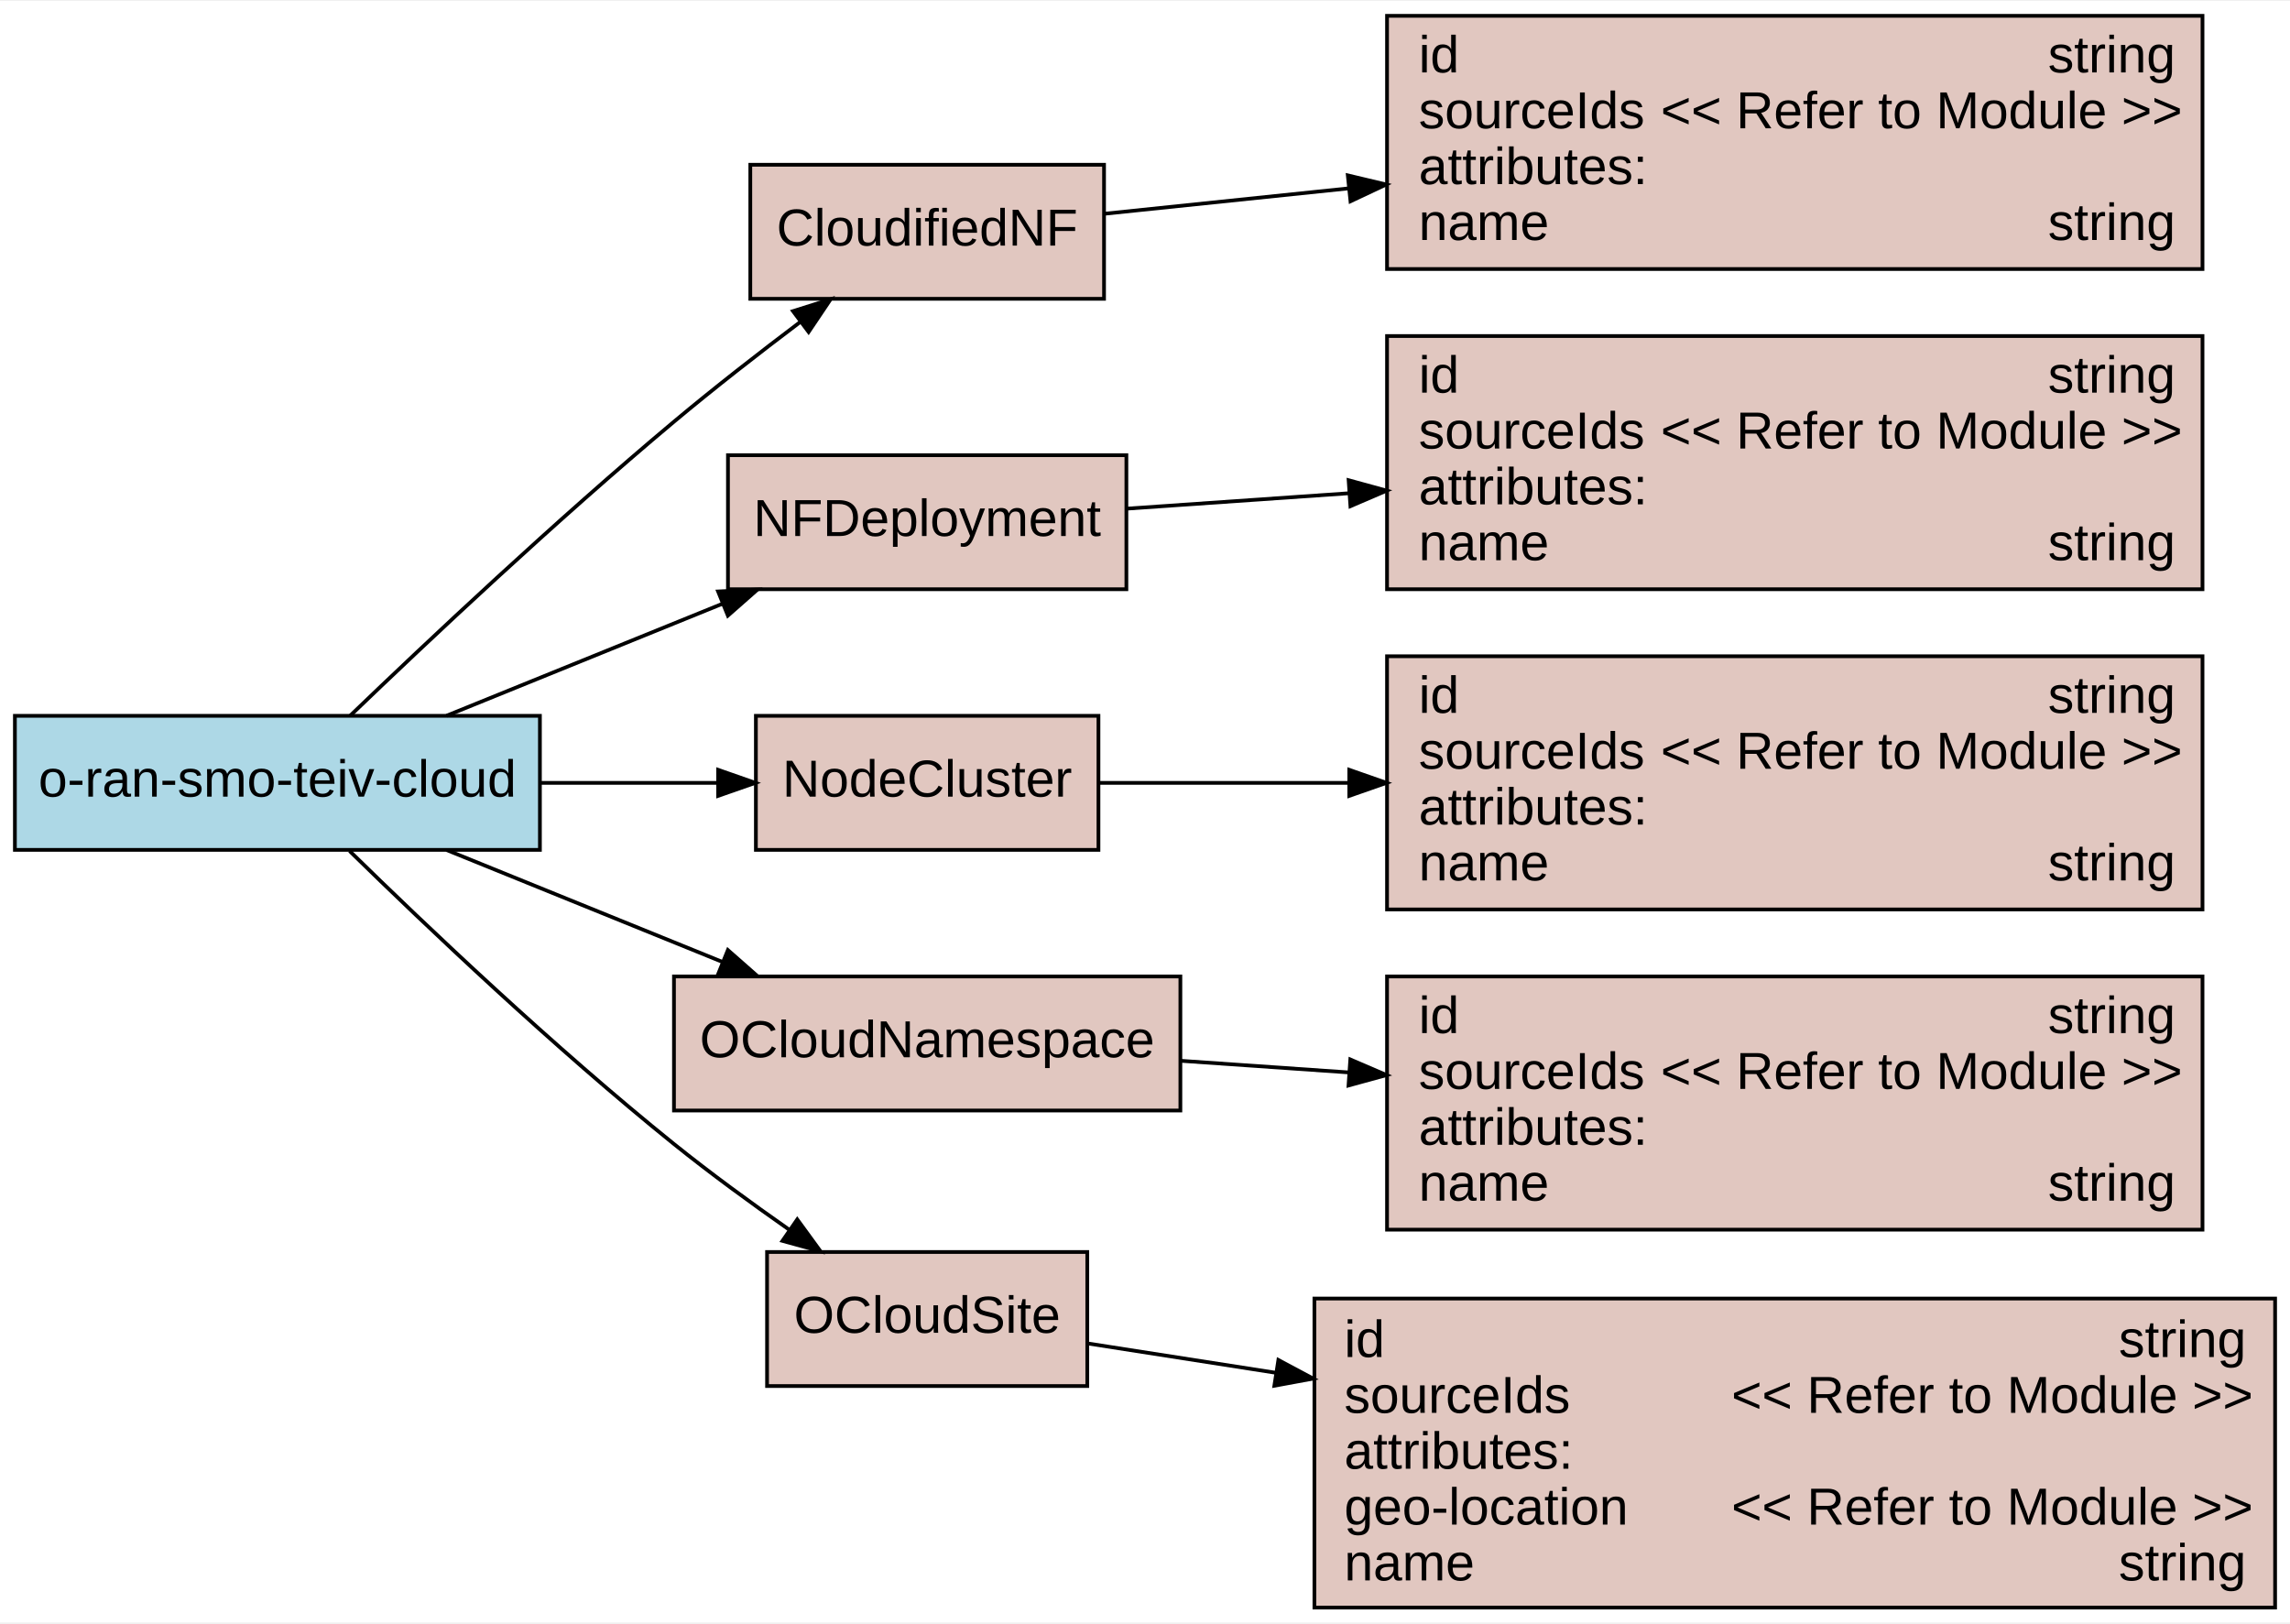
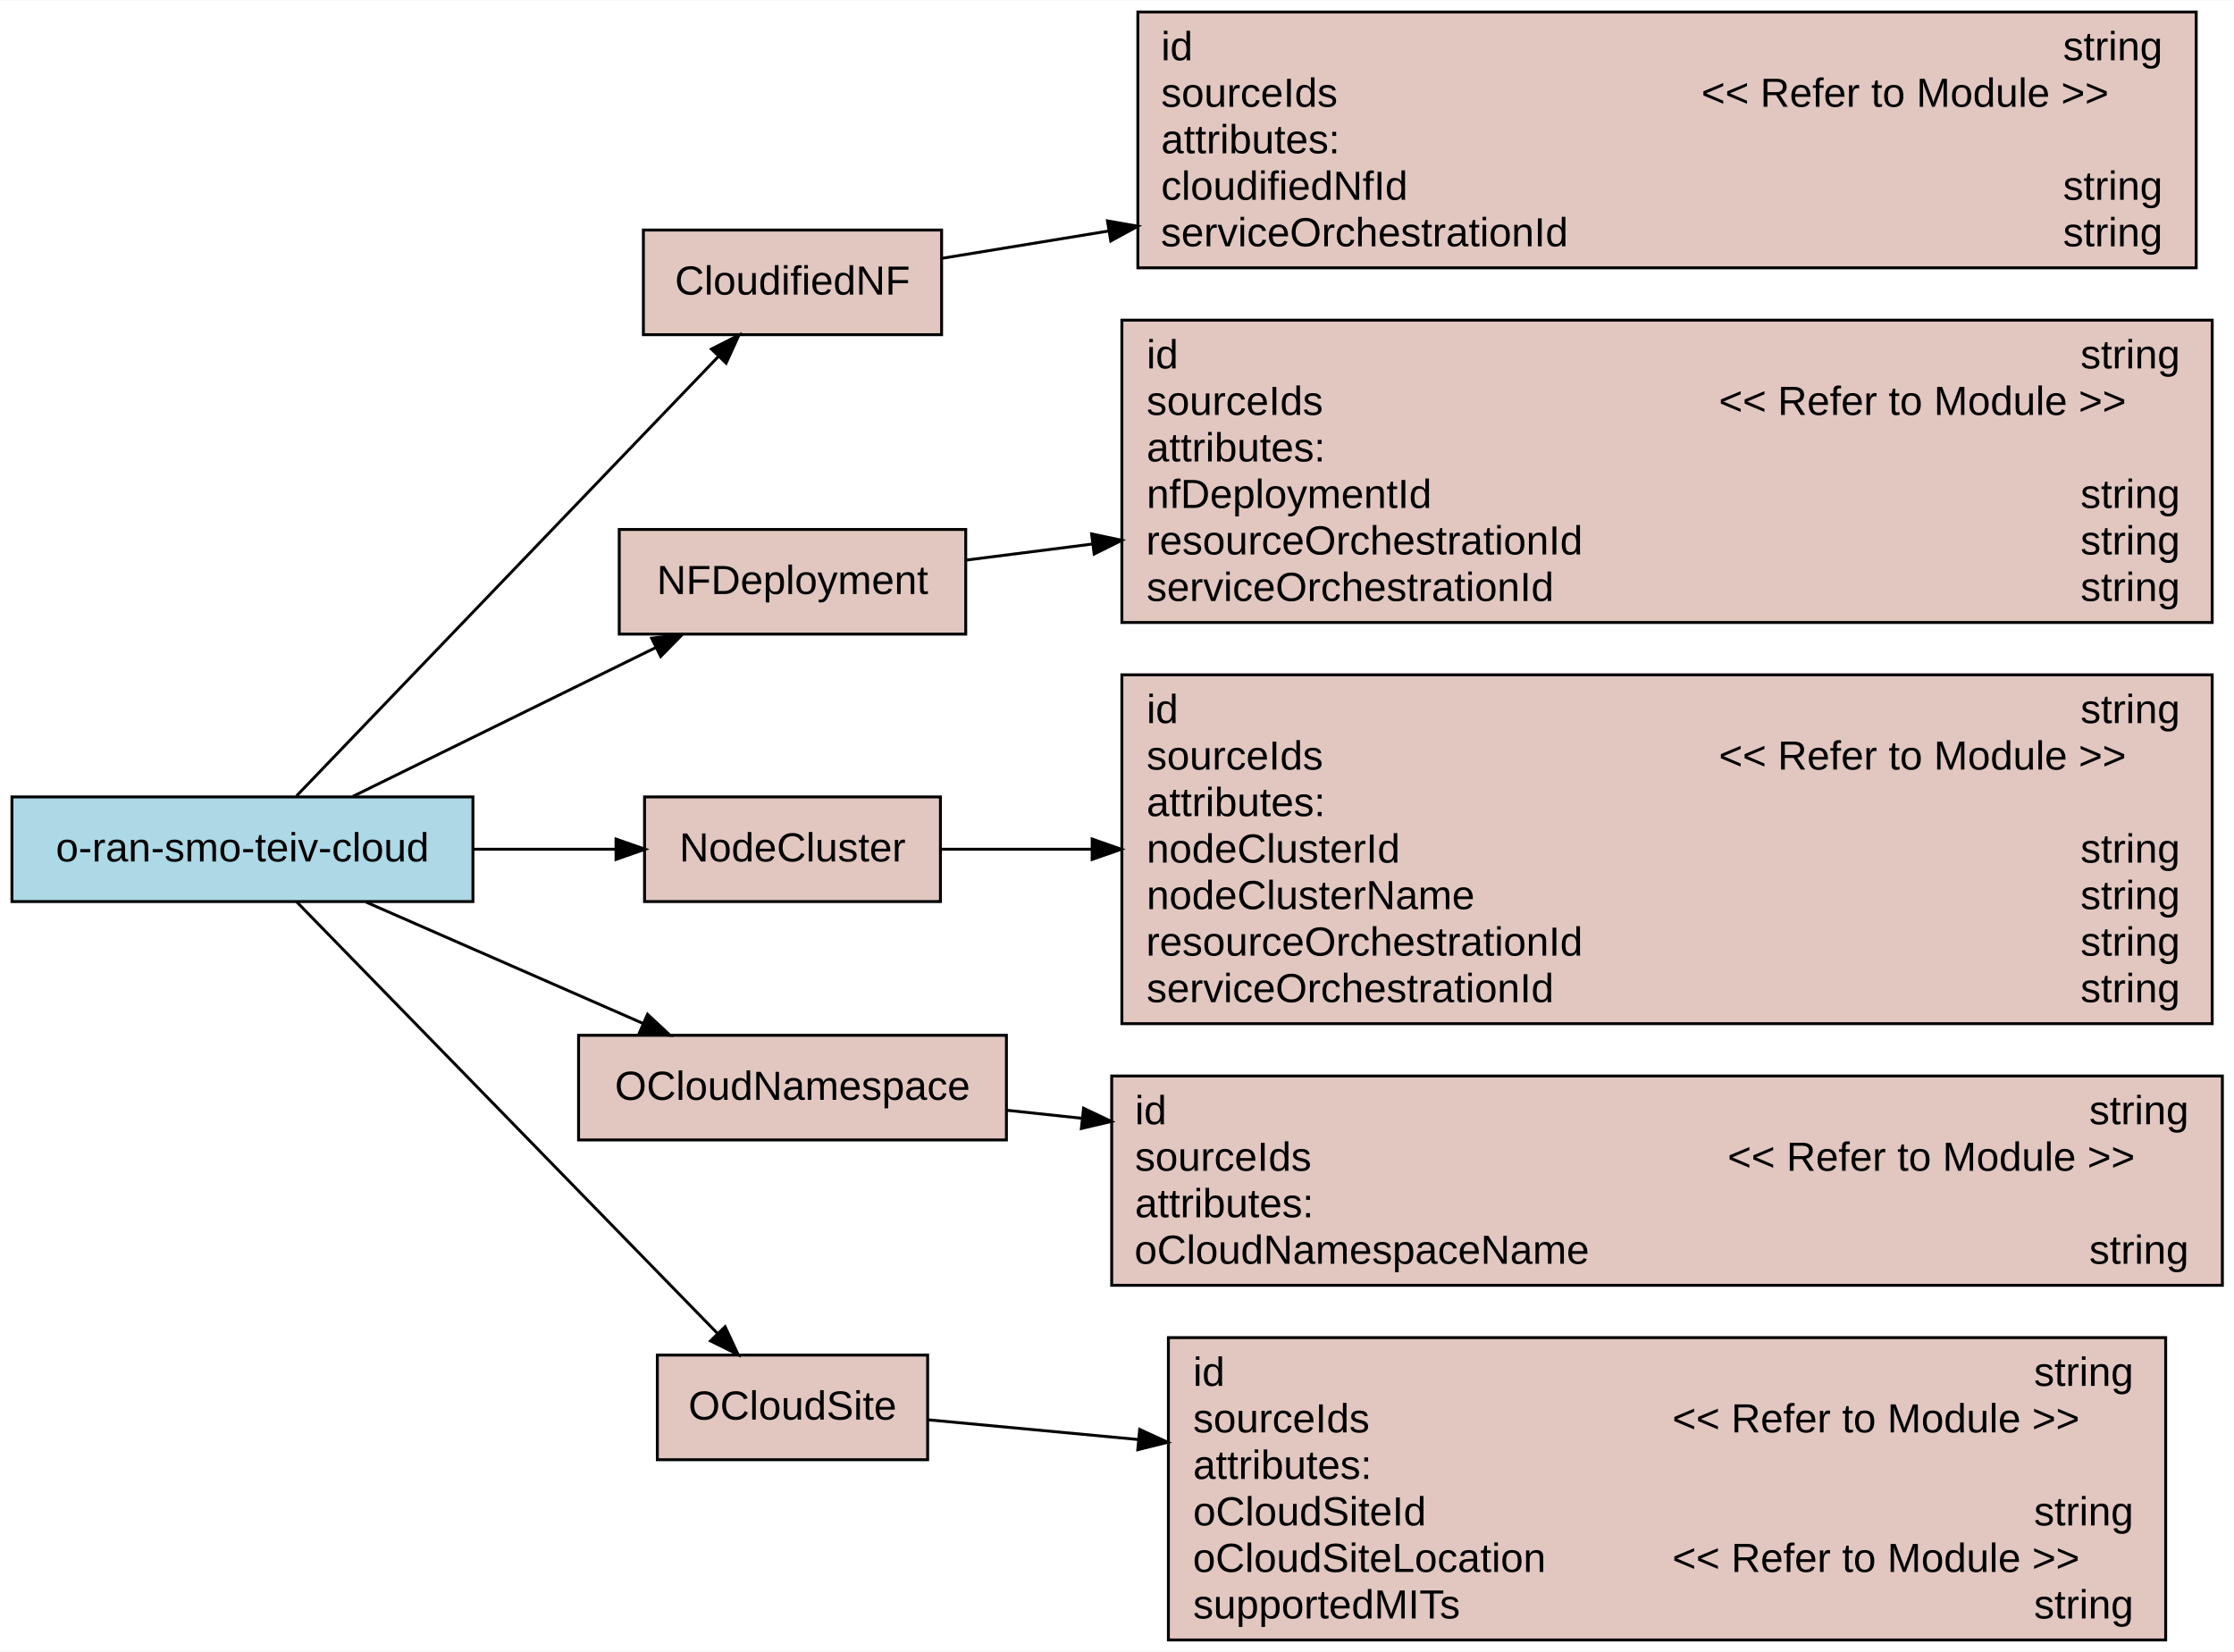
- <svg xmlns="http://www.w3.org/2000/svg" width="615px" height="436px" viewBox="0.00 0.00 615.00 435.50">
-   <g id="graph0" class="graph" transform="scale(1.0 1.0) rotate(0.0) translate(4.0 431.5)">
-     <polygon fill="white" stroke="transparent" points="-4,4 -4,-431.5 611,-431.5 611,4 -4,4" />
+ <svg xmlns="http://www.w3.org/2000/svg" width="768px" height="568px" viewBox="0.00 0.00 768.35 568.00">
+   <g id="graph0" class="graph" transform="scale(1.0 1.0) rotate(0.0) translate(4.0 564.0)">
+     <polygon fill="white" stroke="transparent" points="-4,4 -4,-564 764.35,-564 764.35,4 -4,4" />
    <g id="node1" class="node">
-       <polygon fill="lightblue" stroke="black" points="141,-239.5 0,-239.5 0,-203.5 141,-203.5 141,-239.5" />
-       <text text-anchor="middle" x="70.5" y="-217.8" font-family="Arial" font-size="14.00">o-ran-smo-teiv-cloud</text>
+       <polygon fill="lightblue" stroke="black" points="158.66,-290 0.11,-290 0.11,-254 158.66,-254 158.66,-290" />
+       <text text-anchor="middle" x="79.39" y="-267.8" font-family="Arial" font-size="14.00">o-ran-smo-teiv-cloud</text>
    </g>
    <g id="node7" class="node">
-       <polygon fill="#89240a" fill-opacity="0.255" stroke="black" points="292.5,-387.5 197.5,-387.5 197.5,-351.5 292.5,-351.5 292.5,-387.5" />
-       <text text-anchor="middle" x="245" y="-365.8" font-family="Arial" font-size="14.00">CloudifiedNF</text>
+       <polygon fill="#89240a" fill-opacity="0.255" stroke="black" points="319.85,-485 217.28,-485 217.28,-449 319.85,-449 319.85,-485" />
+       <text text-anchor="middle" x="268.57" y="-462.8" font-family="Arial" font-size="14.00">CloudifiedNF</text>
    </g>
    <g id="edge1" class="edge">
-       <path fill="none" stroke="black" d="M90.08,-239.57C110.79,-259.47 145.52,-292.15 177,-318.5 187.81,-327.55 199.98,-337.02 210.95,-345.3" />
-       <polygon fill="black" stroke="black" points="208.97,-348.19 219.07,-351.38 213.16,-342.59 208.97,-348.19" />
+       <path fill="none" stroke="black" d="M98,-290.35C131.53,-325.28 204.61,-401.41 242.95,-441.36" />
+       <polygon fill="black" stroke="black" points="240.69,-444.06 250.14,-448.85 245.74,-439.21 240.69,-444.06" />
    </g>
    <g id="node8" class="node">
-       <polygon fill="#89240a" fill-opacity="0.255" stroke="black" points="298.5,-309.5 191.5,-309.5 191.5,-273.5 298.5,-273.5 298.5,-309.5" />
-       <text text-anchor="middle" x="245" y="-287.8" font-family="Arial" font-size="14.00">NFDeployment</text>
+       <polygon fill="#89240a" fill-opacity="0.255" stroke="black" points="328.15,-382 208.98,-382 208.98,-346 328.15,-346 328.15,-382" />
+       <text text-anchor="middle" x="268.57" y="-359.8" font-family="Arial" font-size="14.00">NFDeployment</text>
    </g>
    <g id="edge2" class="edge">
-       <path fill="none" stroke="black" d="M115.92,-239.53C138.57,-248.72 166.3,-259.97 190.15,-269.65" />
-       <polygon fill="black" stroke="black" points="188.85,-272.9 199.43,-273.41 191.48,-266.41 188.85,-272.9" />
+       <path fill="none" stroke="black" d="M117.37,-290.18C147.23,-304.86 189.42,-325.59 221.48,-341.35" />
+       <polygon fill="black" stroke="black" points="220.14,-344.59 230.66,-345.86 223.23,-338.31 220.14,-344.59" />
    </g>
    <g id="node9" class="node">
-       <polygon fill="#89240a" fill-opacity="0.255" stroke="black" points="291,-239.5 199,-239.5 199,-203.5 291,-203.5 291,-239.5" />
-       <text text-anchor="middle" x="245" y="-217.8" font-family="Arial" font-size="14.00">NodeCluster</text>
+       <polygon fill="#89240a" fill-opacity="0.255" stroke="black" points="319.45,-290 217.68,-290 217.68,-254 319.45,-254 319.45,-290" />
+       <text text-anchor="middle" x="268.57" y="-267.8" font-family="Arial" font-size="14.00">NodeCluster</text>
    </g>
    <g id="edge3" class="edge">
-       <path fill="none" stroke="black" d="M141.17,-221.5C156.97,-221.5 173.54,-221.5 188.66,-221.5" />
-       <polygon fill="black" stroke="black" points="188.86,-225 198.86,-221.5 188.86,-218 188.86,-225" />
+       <path fill="none" stroke="black" d="M158.68,-272C175.12,-272 192.2,-272 207.83,-272" />
+       <polygon fill="black" stroke="black" points="207.87,-275.5 217.87,-272 207.87,-268.5 207.87,-275.5" />
    </g>
    <g id="node10" class="node">
-       <polygon fill="#89240a" fill-opacity="0.255" stroke="black" points="313,-169.5 177,-169.5 177,-133.5 313,-133.5 313,-169.5" />
-       <text text-anchor="middle" x="245" y="-147.8" font-family="Arial" font-size="14.00">OCloudNamespace</text>
+       <polygon fill="#89240a" fill-opacity="0.255" stroke="black" points="342.14,-208 194.99,-208 194.99,-172 342.14,-172 342.14,-208" />
+       <text text-anchor="middle" x="268.57" y="-185.8" font-family="Arial" font-size="14.00">OCloudNamespace</text>
    </g>
    <g id="edge4" class="edge">
-       <path fill="none" stroke="black" d="M115.92,-203.47C138.57,-194.28 166.3,-183.03 190.15,-173.35" />
-       <polygon fill="black" stroke="black" points="191.48,-176.59 199.43,-169.59 188.85,-170.1 191.48,-176.59" />
+       <path fill="none" stroke="black" d="M121.93,-253.8C150.02,-241.5 187.27,-225.18 217.07,-212.12" />
+       <polygon fill="black" stroke="black" points="218.71,-215.22 226.46,-208.01 215.9,-208.81 218.71,-215.22" />
    </g>
    <g id="node11" class="node">
-       <polygon fill="#89240a" fill-opacity="0.255" stroke="black" points="288,-95.5 202,-95.5 202,-59.5 288,-59.5 288,-95.5" />
-       <text text-anchor="middle" x="245" y="-73.8" font-family="Arial" font-size="14.00">OCloudSite</text>
+       <polygon fill="#89240a" fill-opacity="0.255" stroke="black" points="315.05,-98 222.08,-98 222.08,-62 315.05,-62 315.05,-98" />
+       <text text-anchor="middle" x="268.57" y="-75.8" font-family="Arial" font-size="14.00">OCloudSite</text>
    </g>
    <g id="edge5" class="edge">
-       <path fill="none" stroke="black" d="M89.89,-203.2C110.43,-183.09 145.02,-150.24 177,-124.5 186.77,-116.64 197.77,-108.61 207.99,-101.46" />
-       <polygon fill="black" stroke="black" points="210.11,-104.25 216.35,-95.69 206.13,-98.49 210.11,-104.25" />
+       <path fill="none" stroke="black" d="M98,-253.94C131.44,-219.63 204.24,-144.96 242.66,-105.55" />
+       <polygon fill="black" stroke="black" points="245.39,-107.76 249.87,-98.15 240.38,-102.87 245.39,-107.76" />
    </g>
    <g id="node2" class="node">
-       <polygon fill="#89240a" fill-opacity="0.255" stroke="black" points="587.5,-427.5 368.5,-427.5 368.5,-359.5 587.5,-359.5 587.5,-427.5" />
-       <text text-anchor="start" x="377" y="-412.3" font-family="Arial" font-size="14.00">id</text>
-       <text text-anchor="start" x="546" y="-412.3" font-family="Arial" font-size="14.00">string</text>
-       <text text-anchor="start" x="377" y="-397.3" font-family="Arial" font-size="14.00">sourceIds</text>
-       <text text-anchor="start" x="442" y="-397.3" font-family="Arial" font-size="14.00">&lt;&lt; Refer to Module &gt;&gt;</text>
-       <text text-anchor="start" x="377" y="-382.3" font-family="Arial" font-size="14.00"> attributes: </text>
-       <text text-anchor="start" x="377" y="-367.3" font-family="Arial" font-size="14.00">        name</text>
-       <text text-anchor="start" x="546" y="-367.3" font-family="Arial" font-size="14.00">string</text>
+       <polygon fill="#89240a" fill-opacity="0.255" stroke="black" points="751.35,-560 387.35,-560 387.35,-472 751.35,-472 751.35,-560" />
+       <text text-anchor="start" x="395.35" y="-543.4" font-family="Arial" font-size="14.00">id</text>
+       <text text-anchor="start" x="705.56" y="-543.4" font-family="Arial" font-size="14.00">string</text>
+       <text text-anchor="start" x="395.35" y="-527.4" font-family="Arial" font-size="14.00">sourceIds</text>
+       <text text-anchor="start" x="581.17" y="-527.4" font-family="Arial" font-size="14.00">&lt;&lt; Refer to Module &gt;&gt;</text>
+       <text text-anchor="start" x="395.35" y="-511.4" font-family="Arial" font-size="14.00"> attributes: </text>
+       <text text-anchor="start" x="395.35" y="-495.4" font-family="Arial" font-size="14.00">        cloudifiedNfId</text>
+       <text text-anchor="start" x="705.56" y="-495.4" font-family="Arial" font-size="14.00">string</text>
+       <text text-anchor="start" x="395.27" y="-479.4" font-family="Arial" font-size="14.00">        serviceOrchestrationId</text>
+       <text text-anchor="start" x="705.56" y="-479.4" font-family="Arial" font-size="14.00">string</text>
    </g>
    <g id="node3" class="node">
-       <polygon fill="#89240a" fill-opacity="0.255" stroke="black" points="587.5,-341.5 368.5,-341.5 368.5,-273.5 587.5,-273.5 587.5,-341.5" />
-       <text text-anchor="start" x="377" y="-326.3" font-family="Arial" font-size="14.00">id</text>
-       <text text-anchor="start" x="546" y="-326.3" font-family="Arial" font-size="14.00">string</text>
-       <text text-anchor="start" x="377" y="-311.3" font-family="Arial" font-size="14.00">sourceIds</text>
-       <text text-anchor="start" x="442" y="-311.3" font-family="Arial" font-size="14.00">&lt;&lt; Refer to Module &gt;&gt;</text>
-       <text text-anchor="start" x="377" y="-296.3" font-family="Arial" font-size="14.00"> attributes: </text>
-       <text text-anchor="start" x="377" y="-281.3" font-family="Arial" font-size="14.00">        name</text>
-       <text text-anchor="start" x="546" y="-281.3" font-family="Arial" font-size="14.00">string</text>
+       <polygon fill="#89240a" fill-opacity="0.255" stroke="black" points="756.85,-454 381.85,-454 381.85,-350 756.85,-350 756.85,-454" />
+       <text text-anchor="start" x="390.35" y="-437.4" font-family="Arial" font-size="14.00">id</text>
+       <text text-anchor="start" x="711.56" y="-437.4" font-family="Arial" font-size="14.00">string</text>
+       <text text-anchor="start" x="390.35" y="-421.4" font-family="Arial" font-size="14.00">sourceIds</text>
+       <text text-anchor="start" x="587.17" y="-421.4" font-family="Arial" font-size="14.00">&lt;&lt; Refer to Module &gt;&gt;</text>
+       <text text-anchor="start" x="390.35" y="-405.4" font-family="Arial" font-size="14.00"> attributes: </text>
+       <text text-anchor="start" x="390.35" y="-389.4" font-family="Arial" font-size="14.00">        nfDeploymentId</text>
+       <text text-anchor="start" x="711.56" y="-389.4" font-family="Arial" font-size="14.00">string</text>
+       <text text-anchor="start" x="390.17" y="-373.4" font-family="Arial" font-size="14.00">        resourceOrchestrationId</text>
+       <text text-anchor="start" x="711.56" y="-373.4" font-family="Arial" font-size="14.00">string</text>
+       <text text-anchor="start" x="390.35" y="-357.4" font-family="Arial" font-size="14.00">        serviceOrchestrationId</text>
+       <text text-anchor="start" x="711.56" y="-357.4" font-family="Arial" font-size="14.00">string</text>
    </g>
    <g id="node4" class="node">
-       <polygon fill="#89240a" fill-opacity="0.255" stroke="black" points="587.5,-255.5 368.5,-255.5 368.5,-187.5 587.5,-187.5 587.5,-255.5" />
-       <text text-anchor="start" x="377" y="-240.3" font-family="Arial" font-size="14.00">id</text>
-       <text text-anchor="start" x="546" y="-240.3" font-family="Arial" font-size="14.00">string</text>
-       <text text-anchor="start" x="377" y="-225.3" font-family="Arial" font-size="14.00">sourceIds</text>
-       <text text-anchor="start" x="442" y="-225.3" font-family="Arial" font-size="14.00">&lt;&lt; Refer to Module &gt;&gt;</text>
-       <text text-anchor="start" x="377" y="-210.3" font-family="Arial" font-size="14.00"> attributes: </text>
-       <text text-anchor="start" x="377" y="-195.3" font-family="Arial" font-size="14.00">        name</text>
-       <text text-anchor="start" x="546" y="-195.3" font-family="Arial" font-size="14.00">string</text>
+       <polygon fill="#89240a" fill-opacity="0.255" stroke="black" points="756.85,-332 381.85,-332 381.85,-212 756.85,-212 756.85,-332" />
+       <text text-anchor="start" x="390.35" y="-315.4" font-family="Arial" font-size="14.00">id</text>
+       <text text-anchor="start" x="711.56" y="-315.4" font-family="Arial" font-size="14.00">string</text>
+       <text text-anchor="start" x="390.35" y="-299.4" font-family="Arial" font-size="14.00">sourceIds</text>
+       <text text-anchor="start" x="587.17" y="-299.4" font-family="Arial" font-size="14.00">&lt;&lt; Refer to Module &gt;&gt;</text>
+       <text text-anchor="start" x="390.35" y="-283.4" font-family="Arial" font-size="14.00"> attributes: </text>
+       <text text-anchor="start" x="390.35" y="-267.4" font-family="Arial" font-size="14.00">        nodeClusterId</text>
+       <text text-anchor="start" x="711.56" y="-267.4" font-family="Arial" font-size="14.00">string</text>
+       <text text-anchor="start" x="390.35" y="-251.4" font-family="Arial" font-size="14.00">        nodeClusterName</text>
+       <text text-anchor="start" x="711.56" y="-251.4" font-family="Arial" font-size="14.00">string</text>
+       <text text-anchor="start" x="390.17" y="-235.4" font-family="Arial" font-size="14.00">        resourceOrchestrationId</text>
+       <text text-anchor="start" x="711.56" y="-235.4" font-family="Arial" font-size="14.00">string</text>
+       <text text-anchor="start" x="390.35" y="-219.4" font-family="Arial" font-size="14.00">        serviceOrchestrationId</text>
+       <text text-anchor="start" x="711.56" y="-219.4" font-family="Arial" font-size="14.00">string</text>
    </g>
    <g id="node5" class="node">
-       <polygon fill="#89240a" fill-opacity="0.255" stroke="black" points="587.5,-169.5 368.5,-169.5 368.5,-101.5 587.5,-101.5 587.5,-169.5" />
-       <text text-anchor="start" x="377" y="-154.3" font-family="Arial" font-size="14.00">id</text>
-       <text text-anchor="start" x="546" y="-154.3" font-family="Arial" font-size="14.00">string</text>
-       <text text-anchor="start" x="377" y="-139.3" font-family="Arial" font-size="14.00">sourceIds</text>
-       <text text-anchor="start" x="442" y="-139.3" font-family="Arial" font-size="14.00">&lt;&lt; Refer to Module &gt;&gt;</text>
-       <text text-anchor="start" x="377" y="-124.3" font-family="Arial" font-size="14.00"> attributes: </text>
-       <text text-anchor="start" x="377" y="-109.3" font-family="Arial" font-size="14.00">        name</text>
-       <text text-anchor="start" x="546" y="-109.3" font-family="Arial" font-size="14.00">string</text>
+       <polygon fill="#89240a" fill-opacity="0.255" stroke="black" points="760.35,-194 378.35,-194 378.35,-122 760.35,-122 760.35,-194" />
+       <text text-anchor="start" x="386.35" y="-177.4" font-family="Arial" font-size="14.00">id</text>
+       <text text-anchor="start" x="714.56" y="-177.4" font-family="Arial" font-size="14.00">string</text>
+       <text text-anchor="start" x="386.35" y="-161.4" font-family="Arial" font-size="14.00">sourceIds</text>
+       <text text-anchor="start" x="590.17" y="-161.4" font-family="Arial" font-size="14.00">&lt;&lt; Refer to Module &gt;&gt;</text>
+       <text text-anchor="start" x="386.35" y="-145.4" font-family="Arial" font-size="14.00"> attributes: </text>
+       <text text-anchor="start" x="386.17" y="-129.4" font-family="Arial" font-size="14.00">        oCloudNamespaceName</text>
+       <text text-anchor="start" x="714.56" y="-129.4" font-family="Arial" font-size="14.00">string</text>
    </g>
    <g id="node6" class="node">
-       <polygon fill="#89240a" fill-opacity="0.255" stroke="black" points="607,-83 349,-83 349,0 607,0 607,-83" />
-       <text text-anchor="start" x="357" y="-67.3" font-family="Arial" font-size="14.00">id</text>
-       <text text-anchor="start" x="565" y="-67.3" font-family="Arial" font-size="14.00">string</text>
-       <text text-anchor="start" x="357" y="-52.3" font-family="Arial" font-size="14.00">sourceIds</text>
-       <text text-anchor="start" x="461" y="-52.3" font-family="Arial" font-size="14.00">&lt;&lt; Refer to Module &gt;&gt;</text>
-       <text text-anchor="start" x="357" y="-37.3" font-family="Arial" font-size="14.00"> attributes: </text>
-       <text text-anchor="start" x="357" y="-22.3" font-family="Arial" font-size="14.00">        geo-location</text>
-       <text text-anchor="start" x="461" y="-22.3" font-family="Arial" font-size="14.00">&lt;&lt; Refer to Module &gt;&gt;</text>
-       <text text-anchor="start" x="357" y="-7.3" font-family="Arial" font-size="14.00">        name</text>
-       <text text-anchor="start" x="565" y="-7.3" font-family="Arial" font-size="14.00">string</text>
+       <polygon fill="#89240a" fill-opacity="0.255" stroke="black" points="740.85,-104 397.85,-104 397.85,0 740.85,0 740.85,-104" />
+       <text text-anchor="start" x="406.35" y="-87.4" font-family="Arial" font-size="14.00">id</text>
+       <text text-anchor="start" x="695.56" y="-87.4" font-family="Arial" font-size="14.00">string</text>
+       <text text-anchor="start" x="406.35" y="-71.4" font-family="Arial" font-size="14.00">sourceIds</text>
+       <text text-anchor="start" x="571.17" y="-71.4" font-family="Arial" font-size="14.00">&lt;&lt; Refer to Module &gt;&gt;</text>
+       <text text-anchor="start" x="406.35" y="-55.4" font-family="Arial" font-size="14.00"> attributes: </text>
+       <text text-anchor="start" x="406.35" y="-39.4" font-family="Arial" font-size="14.00">        oCloudSiteId</text>
+       <text text-anchor="start" x="695.56" y="-39.4" font-family="Arial" font-size="14.00">string</text>
+       <text text-anchor="start" x="406.27" y="-23.4" font-family="Arial" font-size="14.00">        oCloudSiteLocation</text>
+       <text text-anchor="start" x="571.17" y="-23.4" font-family="Arial" font-size="14.00">&lt;&lt; Refer to Module &gt;&gt;</text>
+       <text text-anchor="start" x="406.35" y="-7.4" font-family="Arial" font-size="14.00">        supportedMITs</text>
+       <text text-anchor="start" x="695.56" y="-7.4" font-family="Arial" font-size="14.00">string</text>
    </g>
    <g id="edge6" class="edge">
-       <path fill="none" stroke="black" d="M292.75,-374.36C311.9,-376.35 335.01,-378.75 358.3,-381.17" />
-       <polygon fill="black" stroke="black" points="357.97,-384.65 368.27,-382.2 358.69,-377.69 357.97,-384.65" />
+       <path fill="none" stroke="black" d="M319.91,-475.26C336.64,-478 356.38,-481.24 377.31,-484.67" />
+       <polygon fill="black" stroke="black" points="376.9,-488.15 387.33,-486.31 378.03,-481.24 376.9,-488.15" />
    </g>
    <g id="edge7" class="edge">
-       <path fill="none" stroke="black" d="M298.71,-295.15C316.56,-296.39 337.29,-297.82 358.16,-299.27" />
-       <polygon fill="black" stroke="black" points="358.19,-302.78 368.4,-299.98 358.67,-295.8 358.19,-302.78" />
+       <path fill="none" stroke="black" d="M328.24,-371.46C341.41,-373.14 356.1,-375.01 371.55,-376.97" />
+       <polygon fill="black" stroke="black" points="371.44,-380.48 381.8,-378.27 372.32,-373.54 371.44,-380.48" />
    </g>
    <g id="edge8" class="edge">
-       <path fill="none" stroke="black" d="M291.09,-221.5C310.5,-221.5 334.21,-221.5 358.11,-221.5" />
-       <polygon fill="black" stroke="black" points="358.36,-225 368.36,-221.5 358.36,-218 358.36,-225" />
+       <path fill="none" stroke="black" d="M319.58,-272C334.85,-272 352.67,-272 371.62,-272" />
+       <polygon fill="black" stroke="black" points="371.63,-275.5 381.63,-272 371.63,-268.5 371.63,-275.5" />
    </g>
    <g id="edge9" class="edge">
-       <path fill="none" stroke="black" d="M313.13,-146.85C327.33,-145.87 342.73,-144.8 358.2,-143.73" />
-       <polygon fill="black" stroke="black" points="358.64,-147.21 368.37,-143.02 358.16,-140.22 358.64,-147.21" />
+       <path fill="none" stroke="black" d="M342.28,-182.21C350.5,-181.33 359.14,-180.41 368.06,-179.45" />
+       <polygon fill="black" stroke="black" points="368.67,-182.91 378.24,-178.36 367.93,-175.95 368.67,-182.91" />
    </g>
    <g id="edge10" class="edge">
-       <path fill="none" stroke="black" d="M288.1,-70.94C302.88,-68.64 320.4,-65.9 338.72,-63.05" />
-       <polygon fill="black" stroke="black" points="339.32,-66.5 348.66,-61.5 338.24,-59.58 339.32,-66.5" />
+       <path fill="none" stroke="black" d="M315.27,-75.72C335.49,-73.82 360.71,-71.46 387.34,-68.96" />
+       <polygon fill="black" stroke="black" points="387.98,-72.42 397.61,-68 387.33,-65.45 387.98,-72.42" />
    </g>
  </g>
</svg>
